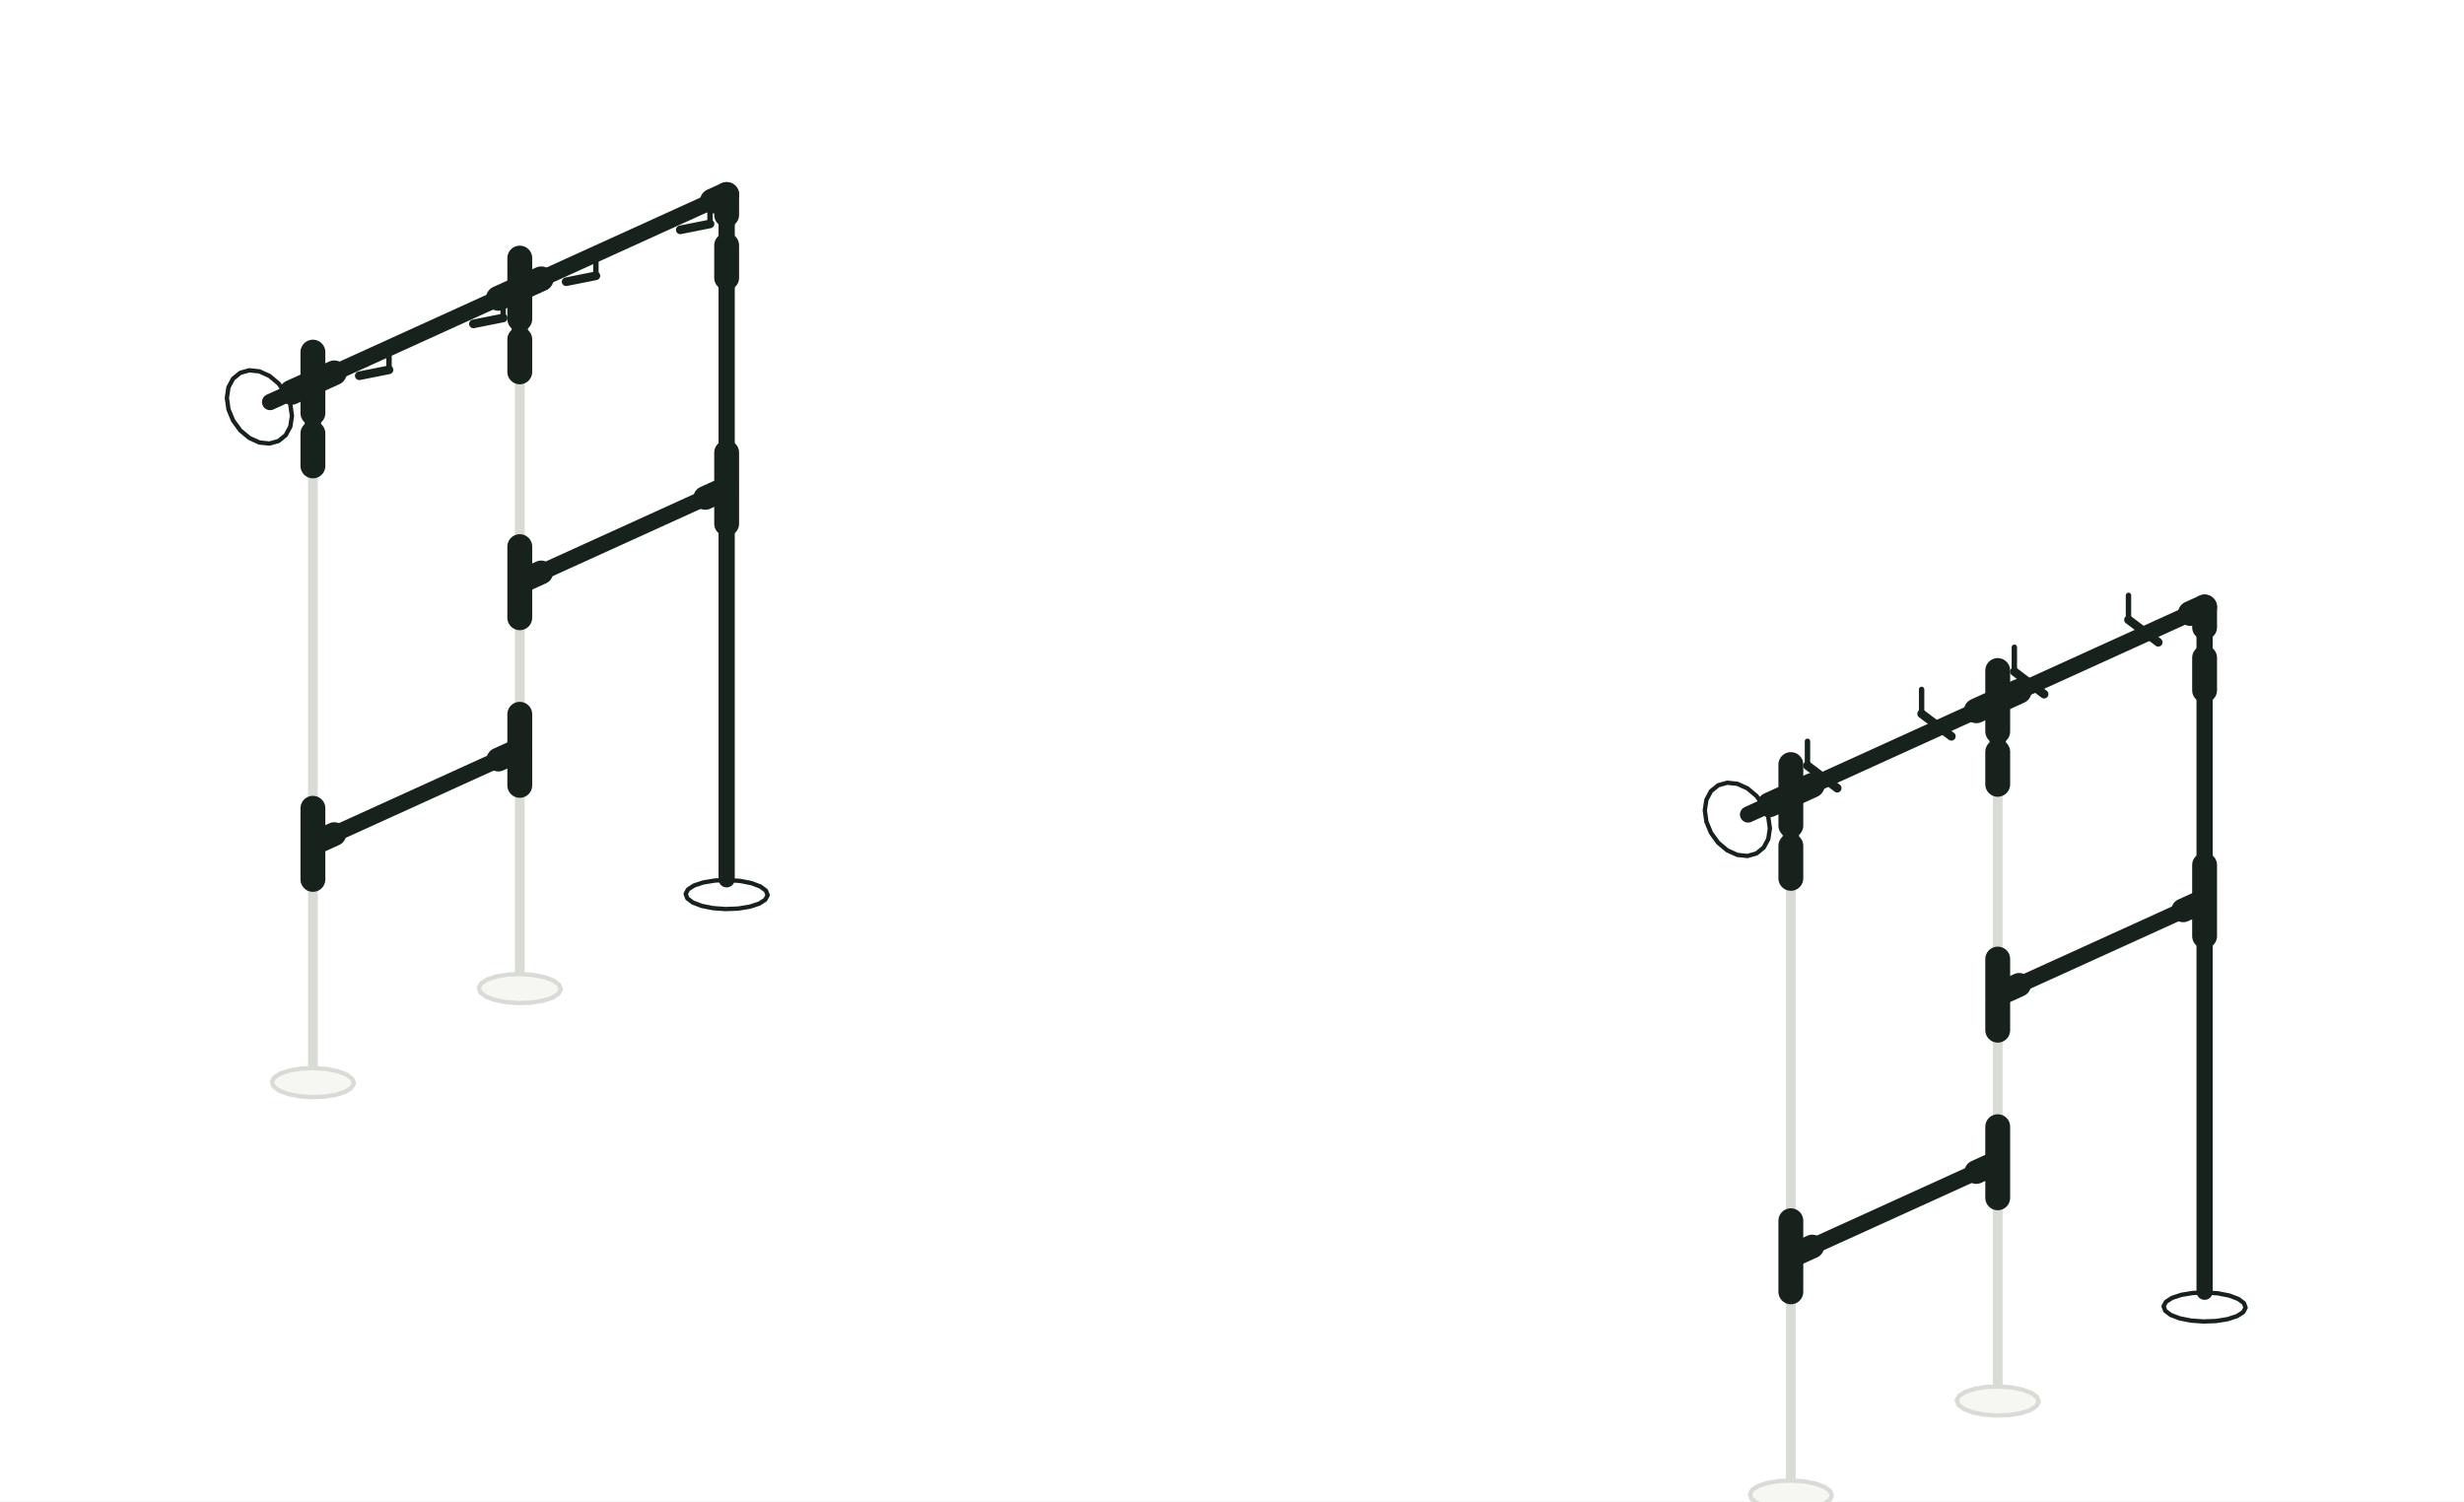
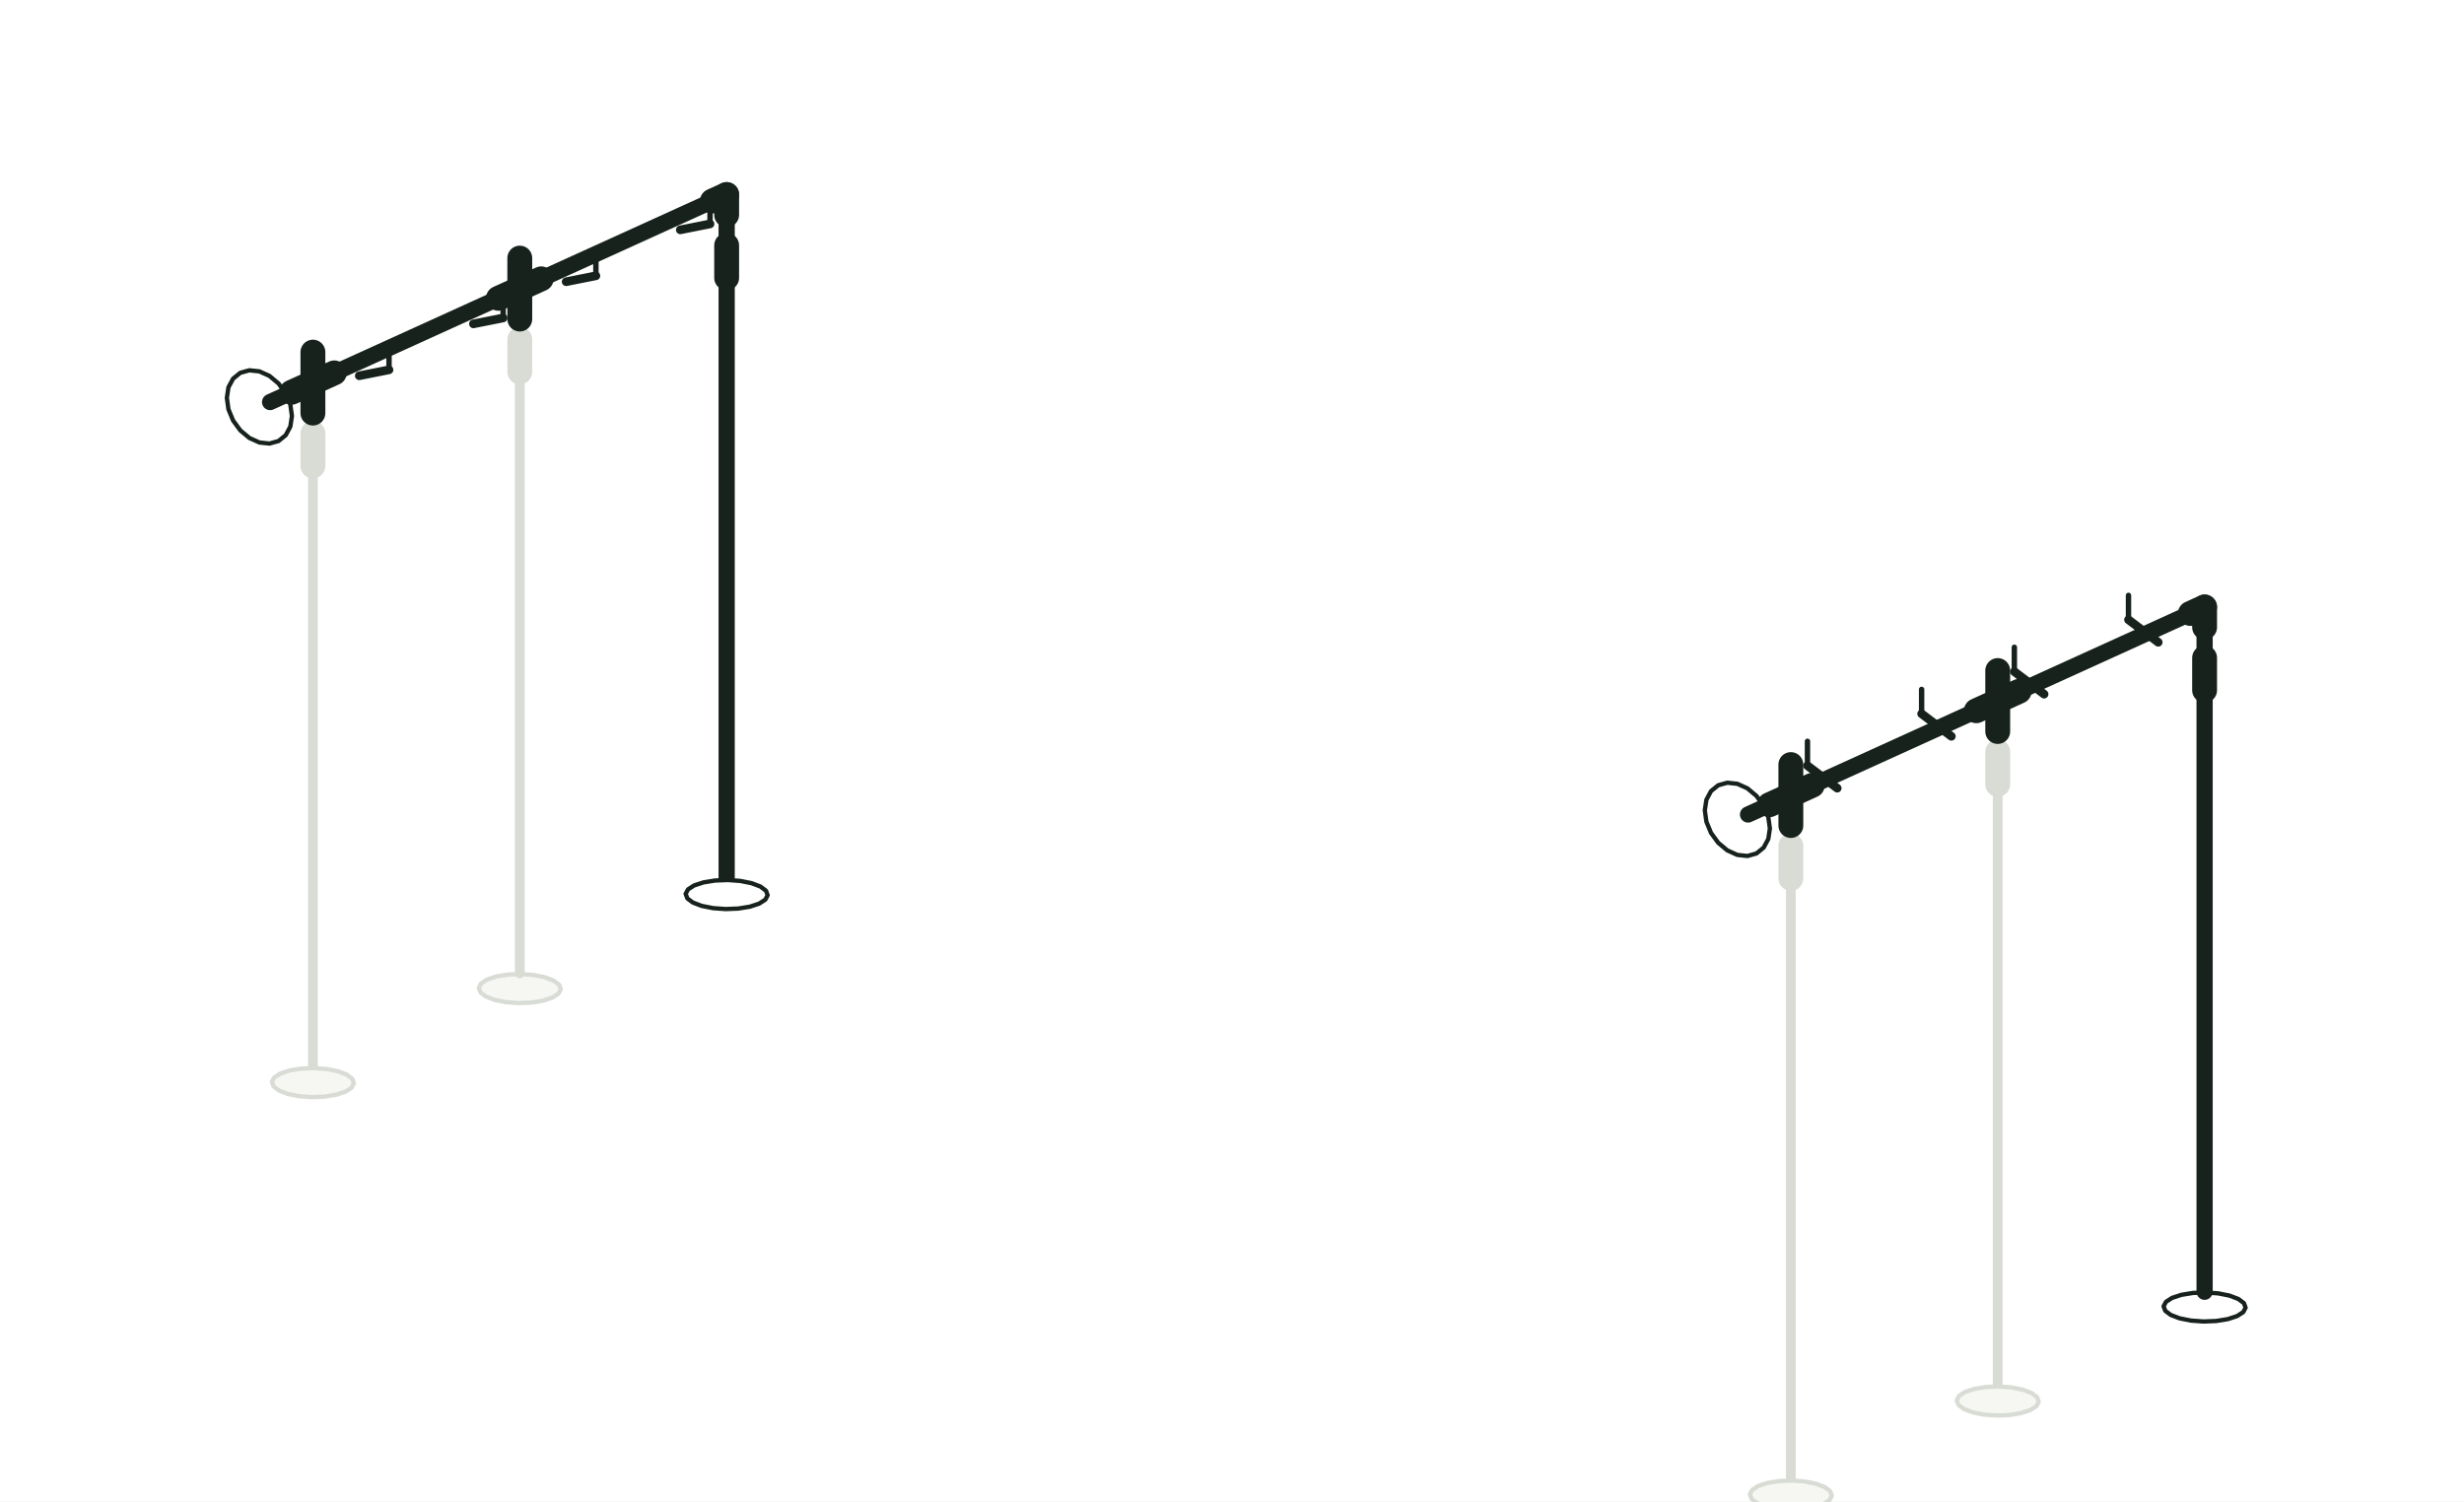
<svg xmlns="http://www.w3.org/2000/svg" viewBox="-672.30 -827.66 2279.70 1389.26" role="img" aria-labelledby="title">
  <rect x="-672.3" y="-827.66" width="2279.7" height="1389.26" fill="#fff" />
-   <line x1="2983.24" y1="1099.26" x2="2983.24" y2="159.26" stroke="#d8dcd5" stroke-width="9" stroke-linecap="round" />
  <polygon points="2960.14,1123.86 2970.57,1125.94 2982.24,1126.79 2994.01,1126.33 3004.73,1124.59 3013.34,1121.76 3019.01,1118.10 3021.17,1113.98 3019.62,1109.80 3014.51,1105.97 3006.34,1102.86 2995.91,1100.78 2984.24,1099.93 2972.47,1100.39 2961.75,1102.13 2953.14,1104.96 2947.47,1108.62 2945.31,1112.74 2946.86,1116.92 2951.97,1120.75" stroke="#d8dcd5" fill="#f6f7f3" stroke-width="4" stroke-linejoin="round" />
-   <line x1="3174.64" y1="1012.26" x2="3174.64" y2="72.26" stroke="#d8dcd5" stroke-width="9" stroke-linecap="round" />
+   <line x1="2983.24" y1="1099.26" x2="2983.24" y2="958.26" stroke="#d8dcd5" stroke-width="9" stroke-linecap="round" />
+   <line x1="2983.24" y1="967.66" x2="2983.24" y2="911.26" stroke="#d8dcd5" stroke-width="23" stroke-linecap="round" />
+   <line x1="2983.24" y1="939.46" x2="2957.44" y2="932.26" stroke="#d8dcd5" stroke-width="23" stroke-linecap="round" />
+   <line x1="2983.24" y1="920.66" x2="2983.24" y2="-489.34" stroke="#d8dcd5" stroke-width="9" stroke-linecap="round" />
  <polygon points="3151.54,1036.86 3161.97,1038.94 3173.64,1039.79 3185.41,1039.33 3196.13,1037.59 3204.74,1034.76 3210.41,1031.10 3212.57,1026.98 3211.02,1022.80 3205.91,1018.97 3197.74,1015.86 3187.31,1013.78 3175.64,1012.93 3163.87,1013.39 3153.15,1015.13 3144.54,1017.96 3138.87,1021.62 3136.71,1025.74 3138.26,1029.92 3143.37,1033.75" stroke="#d8dcd5" fill="#f6f7f3" stroke-width="4" stroke-linejoin="round" />
+   <line x1="3174.64" y1="880.66" x2="3174.64" y2="824.26" stroke="#d8dcd5" stroke-width="23" stroke-linecap="round" />
+   <line x1="3174.64" y1="852.46" x2="3148.84" y2="845.26" stroke="#d8dcd5" stroke-width="23" stroke-linecap="round" />
+   <line x1="3174.64" y1="1012.26" x2="3174.64" y2="871.26" stroke="#d8dcd5" stroke-width="9" stroke-linecap="round" />
+   <line x1="3174.64" y1="833.66" x2="3174.64" y2="-576.34" stroke="#d8dcd5" stroke-width="9" stroke-linecap="round" />
+   <line x1="2431.12" y1="945.18" x2="2431.12" y2="804.18" stroke="#d8dcd5" stroke-width="9" stroke-linecap="round" />
+   <line x1="2431.12" y1="473.30" x2="2431.12" y2="379.30" stroke="#d8dcd5" stroke-width="9" stroke-linecap="round" />
+   <line x1="2431.12" y1="493.98" x2="2431.12" y2="463.90" stroke="#d8dcd5" stroke-width="23" stroke-linecap="round" />
+   <line x1="2431.12" y1="368.02" x2="2431.12" y2="330.42" stroke="#d8dcd5" stroke-width="9" stroke-linecap="round" />
  <polygon points="2408.02,969.78 2418.45,971.86 2430.12,972.71 2441.89,972.25 2452.61,970.51 2461.22,967.68 2466.89,964.02 2469.05,959.90 2467.50,955.72 2462.39,951.89 2454.22,948.78 2443.79,946.70 2432.12,945.85 2420.35,946.31 2409.63,948.05 2401.02,950.88 2395.35,954.54 2393.19,958.66 2394.74,962.84 2399.85,966.67" stroke="#d8dcd5" fill="#f6f7f3" stroke-width="4" stroke-linejoin="round" />
-   <line x1="2431.12" y1="945.18" x2="2431.12" y2="5.18" stroke="#d8dcd5" stroke-width="9" stroke-linecap="round" />
-   <line x1="2622.52" y1="858.18" x2="2622.52" y2="-81.82" stroke="#d8dcd5" stroke-width="9" stroke-linecap="round" />
+   <line x1="2431.12" y1="388.70" x2="2431.12" y2="358.62" stroke="#d8dcd5" stroke-width="23" stroke-linecap="round" />
+   <line x1="2431.12" y1="766.58" x2="2431.12" y2="484.58" stroke="#d8dcd5" stroke-width="9" stroke-linecap="round" />
+   <line x1="2431.12" y1="813.58" x2="2431.12" y2="757.18" stroke="#d8dcd5" stroke-width="23" stroke-linecap="round" />
+   <line x1="2431.12" y1="785.38" x2="2456.92" y2="792.58" stroke="#d8dcd5" stroke-width="23" stroke-linecap="round" />
+   <line x1="2622.52" y1="301.70" x2="2622.52" y2="271.62" stroke="#d8dcd5" stroke-width="23" stroke-linecap="round" />
  <polygon points="2599.42,882.78 2609.85,884.86 2621.52,885.71 2633.29,885.25 2644.01,883.51 2652.62,880.68 2658.29,877.02 2660.45,872.90 2658.90,868.72 2653.79,864.89 2645.62,861.78 2635.19,859.70 2623.52,858.85 2611.75,859.31 2601.03,861.05 2592.42,863.88 2586.75,867.54 2584.59,871.66 2586.14,875.84 2591.25,879.67" stroke="#d8dcd5" fill="#f6f7f3" stroke-width="4" stroke-linejoin="round" />
-   <line x1="1879.00" y1="791.10" x2="1879.00" y2="-148.90" stroke="#d8dcd5" stroke-width="9" stroke-linecap="round" />
+   <line x1="2622.52" y1="406.98" x2="2622.52" y2="376.90" stroke="#d8dcd5" stroke-width="23" stroke-linecap="round" />
+   <line x1="2622.52" y1="858.18" x2="2622.52" y2="717.18" stroke="#d8dcd5" stroke-width="9" stroke-linecap="round" />
+   <line x1="2622.52" y1="726.58" x2="2622.52" y2="670.18" stroke="#d8dcd5" stroke-width="23" stroke-linecap="round" />
+   <line x1="2622.52" y1="698.38" x2="2648.32" y2="705.58" stroke="#d8dcd5" stroke-width="23" stroke-linecap="round" />
+   <line x1="2622.52" y1="386.30" x2="2622.52" y2="292.30" stroke="#d8dcd5" stroke-width="9" stroke-linecap="round" />
+   <line x1="2622.52" y1="281.02" x2="2622.52" y2="243.42" stroke="#d8dcd5" stroke-width="9" stroke-linecap="round" />
+   <line x1="2622.52" y1="679.58" x2="2622.52" y2="397.58" stroke="#d8dcd5" stroke-width="9" stroke-linecap="round" />
+   <line x1="1879.00" y1="791.10" x2="1879.00" y2="225.22" stroke="#d8dcd5" stroke-width="9" stroke-linecap="round" />
+   <line x1="1879.00" y1="213.94" x2="1879.00" y2="176.34" stroke="#d8dcd5" stroke-width="9" stroke-linecap="round" />
+   <line x1="1879.00" y1="234.62" x2="1879.00" y2="204.54" stroke="#d8dcd5" stroke-width="23" stroke-linecap="round" />
  <polygon points="1855.90,815.70 1866.33,817.78 1878.00,818.63 1889.77,818.17 1900.49,816.43 1909.10,813.60 1914.77,809.94 1916.93,805.82 1915.38,801.64 1910.27,797.81 1902.10,794.70 1891.67,792.62 1880.00,791.77 1868.23,792.23 1857.51,793.97 1848.90,796.80 1843.23,800.46 1841.07,804.58 1842.62,808.76 1847.73,812.59" stroke="#d8dcd5" fill="#f6f7f3" stroke-width="4" stroke-linejoin="round" />
-   <line x1="2070.40" y1="704.10" x2="2070.40" y2="-235.90" stroke="#d8dcd5" stroke-width="9" stroke-linecap="round" />
  <polygon points="2047.30,728.70 2057.73,730.78 2069.40,731.63 2081.17,731.17 2091.89,729.43 2100.50,726.60 2106.17,722.94 2108.33,718.82 2106.78,714.64 2101.67,710.81 2093.50,707.70 2083.07,705.62 2071.40,704.77 2059.63,705.23 2048.91,706.97 2040.30,709.80 2034.63,713.46 2032.47,717.58 2034.02,721.76 2039.13,725.59" stroke="#d8dcd5" fill="#f6f7f3" stroke-width="4" stroke-linejoin="round" />
+   <line x1="2070.40" y1="147.62" x2="2070.40" y2="117.54" stroke="#d8dcd5" stroke-width="23" stroke-linecap="round" />
+   <line x1="2070.40" y1="704.10" x2="2070.40" y2="138.22" stroke="#d8dcd5" stroke-width="9" stroke-linecap="round" />
+   <line x1="2070.40" y1="126.94" x2="2070.40" y2="89.34" stroke="#d8dcd5" stroke-width="9" stroke-linecap="round" />
  <line x1="984.60" y1="541.50" x2="984.60" y2="-24.38" stroke="#d8dcd5" stroke-width="9" stroke-linecap="round" />
+   <line x1="984.60" y1="-14.98" x2="984.60" y2="-45.06" stroke="#d8dcd5" stroke-width="23" stroke-linecap="round" />
  <polygon points="961.50,566.10 971.93,568.18 983.60,569.03 995.37,568.57 1006.09,566.83 1014.70,564.00 1020.37,560.34 1022.53,556.22 1020.98,552.04 1015.87,548.21 1007.70,545.10 997.27,543.02 985.60,542.17 973.83,542.63 963.11,544.37 954.50,547.20 948.83,550.86 946.67,554.98 948.22,559.16 953.33,562.99" stroke="#d8dcd5" fill="#f6f7f3" stroke-width="4" stroke-linejoin="round" />
+   <line x1="984.60" y1="-35.66" x2="984.60" y2="-73.26" stroke="#d8dcd5" stroke-width="9" stroke-linecap="round" />
  <line x1="1176.00" y1="454.50" x2="1176.00" y2="-111.38" stroke="#d8dcd5" stroke-width="9" stroke-linecap="round" />
  <polygon points="1152.90,479.10 1163.33,481.18 1175.00,482.03 1186.77,481.57 1197.49,479.83 1206.10,477.00 1211.77,473.34 1213.93,469.22 1212.38,465.04 1207.27,461.21 1199.10,458.10 1188.67,456.02 1177.00,455.17 1165.23,455.63 1154.51,457.37 1145.90,460.20 1140.23,463.86 1138.07,467.98 1139.62,472.16 1144.73,475.99" stroke="#d8dcd5" fill="#f6f7f3" stroke-width="4" stroke-linejoin="round" />
+   <line x1="1176.00" y1="-122.66" x2="1176.00" y2="-160.26" stroke="#d8dcd5" stroke-width="9" stroke-linecap="round" />
+   <line x1="1176.00" y1="-101.98" x2="1176.00" y2="-132.06" stroke="#d8dcd5" stroke-width="23" stroke-linecap="round" />
+   <line x1="-382.80" y1="-417.26" x2="-382.80" y2="-454.86" stroke="#d8dcd5" stroke-width="9" stroke-linecap="round" />
  <line x1="-382.80" y1="159.90" x2="-382.80" y2="-405.98" stroke="#d8dcd5" stroke-width="9" stroke-linecap="round" />
+   <line x1="-382.80" y1="-396.58" x2="-382.80" y2="-426.66" stroke="#d8dcd5" stroke-width="23" stroke-linecap="round" />
  <polygon points="-405.90,184.50 -395.47,186.58 -383.80,187.43 -372.03,186.97 -361.31,185.23 -352.70,182.40 -347.03,178.74 -344.87,174.62 -346.42,170.44 -351.53,166.61 -359.70,163.50 -370.13,161.42 -381.80,160.57 -393.57,161.03 -404.29,162.77 -412.90,165.60 -418.57,169.26 -420.73,173.38 -419.18,177.56 -414.07,181.39" stroke="#d8dcd5" fill="#f6f7f3" stroke-width="4" stroke-linejoin="round" />
+   <line x1="-191.40" y1="-504.26" x2="-191.40" y2="-541.86" stroke="#d8dcd5" stroke-width="9" stroke-linecap="round" />
+   <polygon points="-214.50,97.50 -204.07,99.58 -192.40,100.43 -180.63,99.97 -169.91,98.23 -161.30,95.40 -155.63,91.74 -153.47,87.62 -155.02,83.44 -160.13,79.61 -168.30,76.50 -178.73,74.42 -190.40,73.57 -202.17,74.03 -212.89,75.77 -221.50,78.60 -227.17,82.26 -229.33,86.38 -227.78,90.56 -222.67,94.39" stroke="#d8dcd5" fill="#f6f7f3" stroke-width="4" stroke-linejoin="round" />
+   <line x1="-191.40" y1="-483.58" x2="-191.40" y2="-513.66" stroke="#d8dcd5" stroke-width="23" stroke-linecap="round" />
  <line x1="-191.40" y1="72.90" x2="-191.40" y2="-492.98" stroke="#d8dcd5" stroke-width="9" stroke-linecap="round" />
-   <polygon points="-214.50,97.50 -204.07,99.58 -192.40,100.43 -180.63,99.97 -169.91,98.23 -161.30,95.40 -155.63,91.74 -153.47,87.62 -155.02,83.44 -160.13,79.61 -168.30,76.50 -178.73,74.42 -190.40,73.57 -202.17,74.03 -212.89,75.77 -221.50,78.60 -227.17,82.26 -229.33,86.38 -227.78,90.56 -222.67,94.39" stroke="#d8dcd5" fill="#f6f7f3" stroke-width="4" stroke-linejoin="round" />
  <polygon points="965.20,-61.16 963.73,-71.74 959.45,-82.10 952.79,-91.24 944.40,-98.25 935.10,-102.46 925.80,-103.45 917.41,-101.11 910.75,-95.69 906.47,-87.72 905.00,-77.96 906.47,-67.38 910.75,-57.02 917.41,-47.88 925.80,-40.87 935.10,-36.66 944.40,-35.67 952.79,-38.01 959.45,-43.43 963.73,-51.40" stroke="#17221c" fill="#fff" stroke-width="4" stroke-linejoin="round" />
  <line x1="971.40" y1="-86.06" x2="945.00" y2="-74.06" stroke="#17221c" stroke-width="15" stroke-linecap="round" />
-   <line x1="984.60" y1="367.60" x2="984.60" y2="301.80" stroke="#17221c" stroke-width="23" stroke-linecap="round" />
-   <line x1="984.60" y1="334.70" x2="1004.40" y2="325.70" stroke="#17221c" stroke-width="22" stroke-linecap="round" />
-   <line x1="984.60" y1="-14.98" x2="984.60" y2="-45.06" stroke="#17221c" stroke-width="23" stroke-linecap="round" />
  <line x1="984.60" y1="-63.86" x2="984.60" y2="-120.26" stroke="#17221c" stroke-width="23" stroke-linecap="round" />
  <line x1="964.80" y1="-83.06" x2="1004.40" y2="-101.06" stroke="#17221c" stroke-width="23" stroke-linecap="round" />
-   <line x1="984.60" y1="-35.66" x2="984.60" y2="-73.26" stroke="#17221c" stroke-width="15" stroke-linecap="round" />
  <line x1="997.80" y1="-98.06" x2="1162.80" y2="-173.06" stroke="#17221c" stroke-width="15" stroke-linecap="round" />
-   <line x1="997.80" y1="328.70" x2="1162.80" y2="253.70" stroke="#17221c" stroke-width="15" stroke-linecap="round" />
  <line x1="1027.50" y1="-98.40" x2="999.98" y2="-119.24" stroke="#17221c" stroke-width="8" stroke-linecap="round" />
  <line x1="999.98" y1="-119.24" x2="999.98" y2="-141.80" stroke="#17221c" stroke-width="5" stroke-linecap="round" />
  <line x1="1133.10" y1="-146.40" x2="1105.58" y2="-167.24" stroke="#17221c" stroke-width="8" stroke-linecap="round" />
  <line x1="1105.58" y1="-167.24" x2="1105.58" y2="-189.80" stroke="#17221c" stroke-width="5" stroke-linecap="round" />
-   <line x1="1176.00" y1="-101.98" x2="1176.00" y2="-132.06" stroke="#17221c" stroke-width="23" stroke-linecap="round" />
-   <line x1="1176.00" y1="125.50" x2="1176.00" y2="59.70" stroke="#17221c" stroke-width="23" stroke-linecap="round" />
-   <line x1="1176.00" y1="92.60" x2="1195.80" y2="83.60" stroke="#17221c" stroke-width="22" stroke-linecap="round" />
  <line x1="1176.00" y1="-150.86" x2="1176.00" y2="-207.26" stroke="#17221c" stroke-width="23" stroke-linecap="round" />
  <line x1="1156.20" y1="-170.06" x2="1195.80" y2="-188.06" stroke="#17221c" stroke-width="23" stroke-linecap="round" />
-   <line x1="1176.00" y1="-122.66" x2="1176.00" y2="-160.26" stroke="#17221c" stroke-width="15" stroke-linecap="round" />
-   <line x1="1176.00" y1="280.60" x2="1176.00" y2="214.80" stroke="#17221c" stroke-width="23" stroke-linecap="round" />
-   <line x1="1176.00" y1="247.70" x2="1156.20" y2="256.70" stroke="#17221c" stroke-width="22" stroke-linecap="round" />
  <line x1="1189.20" y1="-185.06" x2="1354.20" y2="-260.06" stroke="#17221c" stroke-width="15" stroke-linecap="round" />
  <line x1="1218.90" y1="-185.40" x2="1191.38" y2="-206.24" stroke="#17221c" stroke-width="8" stroke-linecap="round" />
  <line x1="1191.38" y1="-206.24" x2="1191.38" y2="-228.80" stroke="#17221c" stroke-width="5" stroke-linecap="round" />
  <line x1="1324.50" y1="-233.40" x2="1296.98" y2="-254.24" stroke="#17221c" stroke-width="8" stroke-linecap="round" />
  <line x1="1296.98" y1="-254.24" x2="1296.98" y2="-276.80" stroke="#17221c" stroke-width="5" stroke-linecap="round" />
-   <line x1="1354.20" y1="11.60" x2="1189.20" y2="86.60" stroke="#17221c" stroke-width="15" stroke-linecap="round" />
+   <line x1="1367.40" y1="-209.66" x2="1367.40" y2="-247.26" stroke="#17221c" stroke-width="15" stroke-linecap="round" />
+   <line x1="1367.40" y1="-188.98" x2="1367.40" y2="-219.06" stroke="#17221c" stroke-width="23" stroke-linecap="round" />
+   <polygon points="1344.30,392.10 1354.73,394.18 1366.40,395.03 1378.17,394.57 1388.89,392.83 1397.50,390.00 1403.17,386.34 1405.33,382.22 1403.78,378.04 1398.67,374.21 1390.50,371.10 1380.07,369.02 1368.40,368.17 1356.63,368.63 1345.91,370.37 1337.30,373.20 1331.63,376.86 1329.47,380.98 1331.02,385.16 1336.13,388.99" stroke="#17221c" fill="#fff" stroke-width="4" stroke-linejoin="round" />
  <line x1="1367.40" y1="-247.26" x2="1367.40" y2="-266.06" stroke="#17221c" stroke-width="23" stroke-linecap="round" />
  <line x1="1367.40" y1="-266.06" x2="1354.20" y2="-260.06" stroke="#17221c" stroke-width="23" stroke-linecap="round" />
-   <polygon points="1344.30,392.10 1354.73,394.18 1366.40,395.03 1378.17,394.57 1388.89,392.83 1397.50,390.00 1403.17,386.34 1405.33,382.22 1403.78,378.04 1398.67,374.21 1390.50,371.10 1380.07,369.02 1368.40,368.17 1356.63,368.63 1345.91,370.37 1337.30,373.20 1331.63,376.86 1329.47,380.98 1331.02,385.16 1336.13,388.99" stroke="#17221c" fill="#fff" stroke-width="4" stroke-linejoin="round" />
-   <line x1="1367.40" y1="38.50" x2="1367.40" y2="-27.30" stroke="#17221c" stroke-width="23" stroke-linecap="round" />
-   <line x1="1367.40" y1="5.60" x2="1347.60" y2="14.60" stroke="#17221c" stroke-width="22" stroke-linecap="round" />
-   <line x1="1367.40" y1="-188.98" x2="1367.40" y2="-219.06" stroke="#17221c" stroke-width="23" stroke-linecap="round" />
-   <line x1="1367.40" y1="-209.66" x2="1367.40" y2="-247.26" stroke="#17221c" stroke-width="15" stroke-linecap="round" />
  <line x1="1367.40" y1="367.50" x2="1367.40" y2="-198.38" stroke="#17221c" stroke-width="15" stroke-linecap="round" />
  <polygon points="-402.20,-442.76 -403.67,-453.34 -407.95,-463.70 -414.61,-472.84 -423.00,-479.85 -432.30,-484.06 -441.60,-485.05 -449.99,-482.71 -456.65,-477.29 -460.93,-469.32 -462.40,-459.56 -460.93,-448.98 -456.65,-438.62 -449.99,-429.48 -441.60,-422.47 -432.30,-418.26 -423.00,-417.27 -414.61,-419.61 -407.95,-425.03 -403.67,-433.00" stroke="#17221c" fill="#fff" stroke-width="4" stroke-linejoin="round" />
  <line x1="-396.00" y1="-467.66" x2="-422.40" y2="-455.66" stroke="#17221c" stroke-width="15" stroke-linecap="round" />
  <line x1="-382.80" y1="-445.46" x2="-382.80" y2="-501.86" stroke="#17221c" stroke-width="23" stroke-linecap="round" />
  <line x1="-402.60" y1="-464.66" x2="-363.00" y2="-482.66" stroke="#17221c" stroke-width="23" stroke-linecap="round" />
-   <line x1="-382.80" y1="-396.58" x2="-382.80" y2="-426.66" stroke="#17221c" stroke-width="23" stroke-linecap="round" />
-   <line x1="-382.80" y1="-14.00" x2="-382.80" y2="-79.80" stroke="#17221c" stroke-width="23" stroke-linecap="round" />
-   <line x1="-382.80" y1="-46.90" x2="-363.00" y2="-55.90" stroke="#17221c" stroke-width="22" stroke-linecap="round" />
-   <line x1="-382.80" y1="-417.26" x2="-382.80" y2="-454.86" stroke="#17221c" stroke-width="15" stroke-linecap="round" />
  <line x1="-369.60" y1="-479.66" x2="-204.60" y2="-554.66" stroke="#17221c" stroke-width="15" stroke-linecap="round" />
-   <line x1="-369.60" y1="-52.90" x2="-204.60" y2="-127.90" stroke="#17221c" stroke-width="15" stroke-linecap="round" />
  <line x1="-339.90" y1="-480.00" x2="-312.38" y2="-485.48" stroke="#17221c" stroke-width="8" stroke-linecap="round" />
  <line x1="-312.38" y1="-485.48" x2="-312.38" y2="-508.04" stroke="#17221c" stroke-width="5" stroke-linecap="round" />
  <line x1="-234.30" y1="-528.00" x2="-206.78" y2="-533.48" stroke="#17221c" stroke-width="8" stroke-linecap="round" />
  <line x1="-206.78" y1="-533.48" x2="-206.78" y2="-556.04" stroke="#17221c" stroke-width="5" stroke-linecap="round" />
-   <line x1="-191.40" y1="-504.26" x2="-191.40" y2="-541.86" stroke="#17221c" stroke-width="15" stroke-linecap="round" />
-   <line x1="-191.40" y1="-101.00" x2="-191.40" y2="-166.80" stroke="#17221c" stroke-width="23" stroke-linecap="round" />
-   <line x1="-191.40" y1="-133.90" x2="-211.20" y2="-124.90" stroke="#17221c" stroke-width="22" stroke-linecap="round" />
-   <line x1="-191.40" y1="-483.58" x2="-191.40" y2="-513.66" stroke="#17221c" stroke-width="23" stroke-linecap="round" />
  <line x1="-191.40" y1="-532.46" x2="-191.40" y2="-588.86" stroke="#17221c" stroke-width="23" stroke-linecap="round" />
  <line x1="-211.20" y1="-551.66" x2="-171.60" y2="-569.66" stroke="#17221c" stroke-width="23" stroke-linecap="round" />
-   <line x1="-191.40" y1="-256.10" x2="-191.40" y2="-321.90" stroke="#17221c" stroke-width="23" stroke-linecap="round" />
-   <line x1="-191.40" y1="-289.00" x2="-171.60" y2="-298.00" stroke="#17221c" stroke-width="22" stroke-linecap="round" />
  <line x1="-178.20" y1="-566.66" x2="-13.20" y2="-641.66" stroke="#17221c" stroke-width="15" stroke-linecap="round" />
  <line x1="-148.50" y1="-567.00" x2="-120.98" y2="-572.48" stroke="#17221c" stroke-width="8" stroke-linecap="round" />
  <line x1="-120.98" y1="-572.48" x2="-120.98" y2="-595.04" stroke="#17221c" stroke-width="5" stroke-linecap="round" />
  <line x1="-42.90" y1="-615.00" x2="-15.38" y2="-620.48" stroke="#17221c" stroke-width="8" stroke-linecap="round" />
  <line x1="-15.38" y1="-620.48" x2="-15.38" y2="-643.04" stroke="#17221c" stroke-width="5" stroke-linecap="round" />
-   <line x1="-13.20" y1="-370.00" x2="-178.20" y2="-295.00" stroke="#17221c" stroke-width="15" stroke-linecap="round" />
-   <line x1="0.00" y1="-591.26" x2="0.00" y2="-628.86" stroke="#17221c" stroke-width="15" stroke-linecap="round" />
-   <line x1="0.00" y1="-343.10" x2="0.00" y2="-408.90" stroke="#17221c" stroke-width="23" stroke-linecap="round" />
-   <line x1="0.00" y1="-376.00" x2="-19.80" y2="-367.00" stroke="#17221c" stroke-width="22" stroke-linecap="round" />
-   <polygon points="-23.10,10.50 -12.67,12.58 -1.00,13.43 10.77,12.97 21.49,11.23 30.10,8.40 35.77,4.74 37.93,0.62 36.38,-3.56 31.27,-7.39 23.10,-10.50 12.67,-12.58 1.00,-13.43 -10.77,-12.97 -21.49,-11.23 -30.10,-8.40 -35.77,-4.74 -37.93,-0.62 -36.38,3.56 -31.27,7.39" stroke="#17221c" fill="#fff" stroke-width="4" stroke-linejoin="round" />
-   <line x1="0.00" y1="-570.58" x2="0.00" y2="-600.66" stroke="#17221c" stroke-width="23" stroke-linecap="round" />
  <line x1="0.00" y1="-628.86" x2="0.00" y2="-647.66" stroke="#17221c" stroke-width="23" stroke-linecap="round" />
  <line x1="0.00" y1="-647.66" x2="-13.20" y2="-641.66" stroke="#17221c" stroke-width="23" stroke-linecap="round" />
  <line x1="0.00" y1="-14.10" x2="0.00" y2="-579.98" stroke="#17221c" stroke-width="15" stroke-linecap="round" />
+   <polygon points="-23.10,10.50 -12.67,12.58 -1.00,13.43 10.77,12.97 21.49,11.23 30.10,8.40 35.77,4.74 37.93,0.62 36.38,-3.56 31.27,-7.39 23.10,-10.50 12.67,-12.58 1.00,-13.43 -10.77,-12.97 -21.49,-11.23 -30.10,-8.40 -35.77,-4.74 -37.93,-0.62 -36.38,3.56 -31.27,7.39" stroke="#17221c" fill="#fff" stroke-width="4" stroke-linejoin="round" />
+   <line x1="0.00" y1="-570.58" x2="0.00" y2="-600.66" stroke="#17221c" stroke-width="23" stroke-linecap="round" />
+   <line x1="0.00" y1="-591.26" x2="0.00" y2="-628.86" stroke="#17221c" stroke-width="15" stroke-linecap="round" />
</svg>
